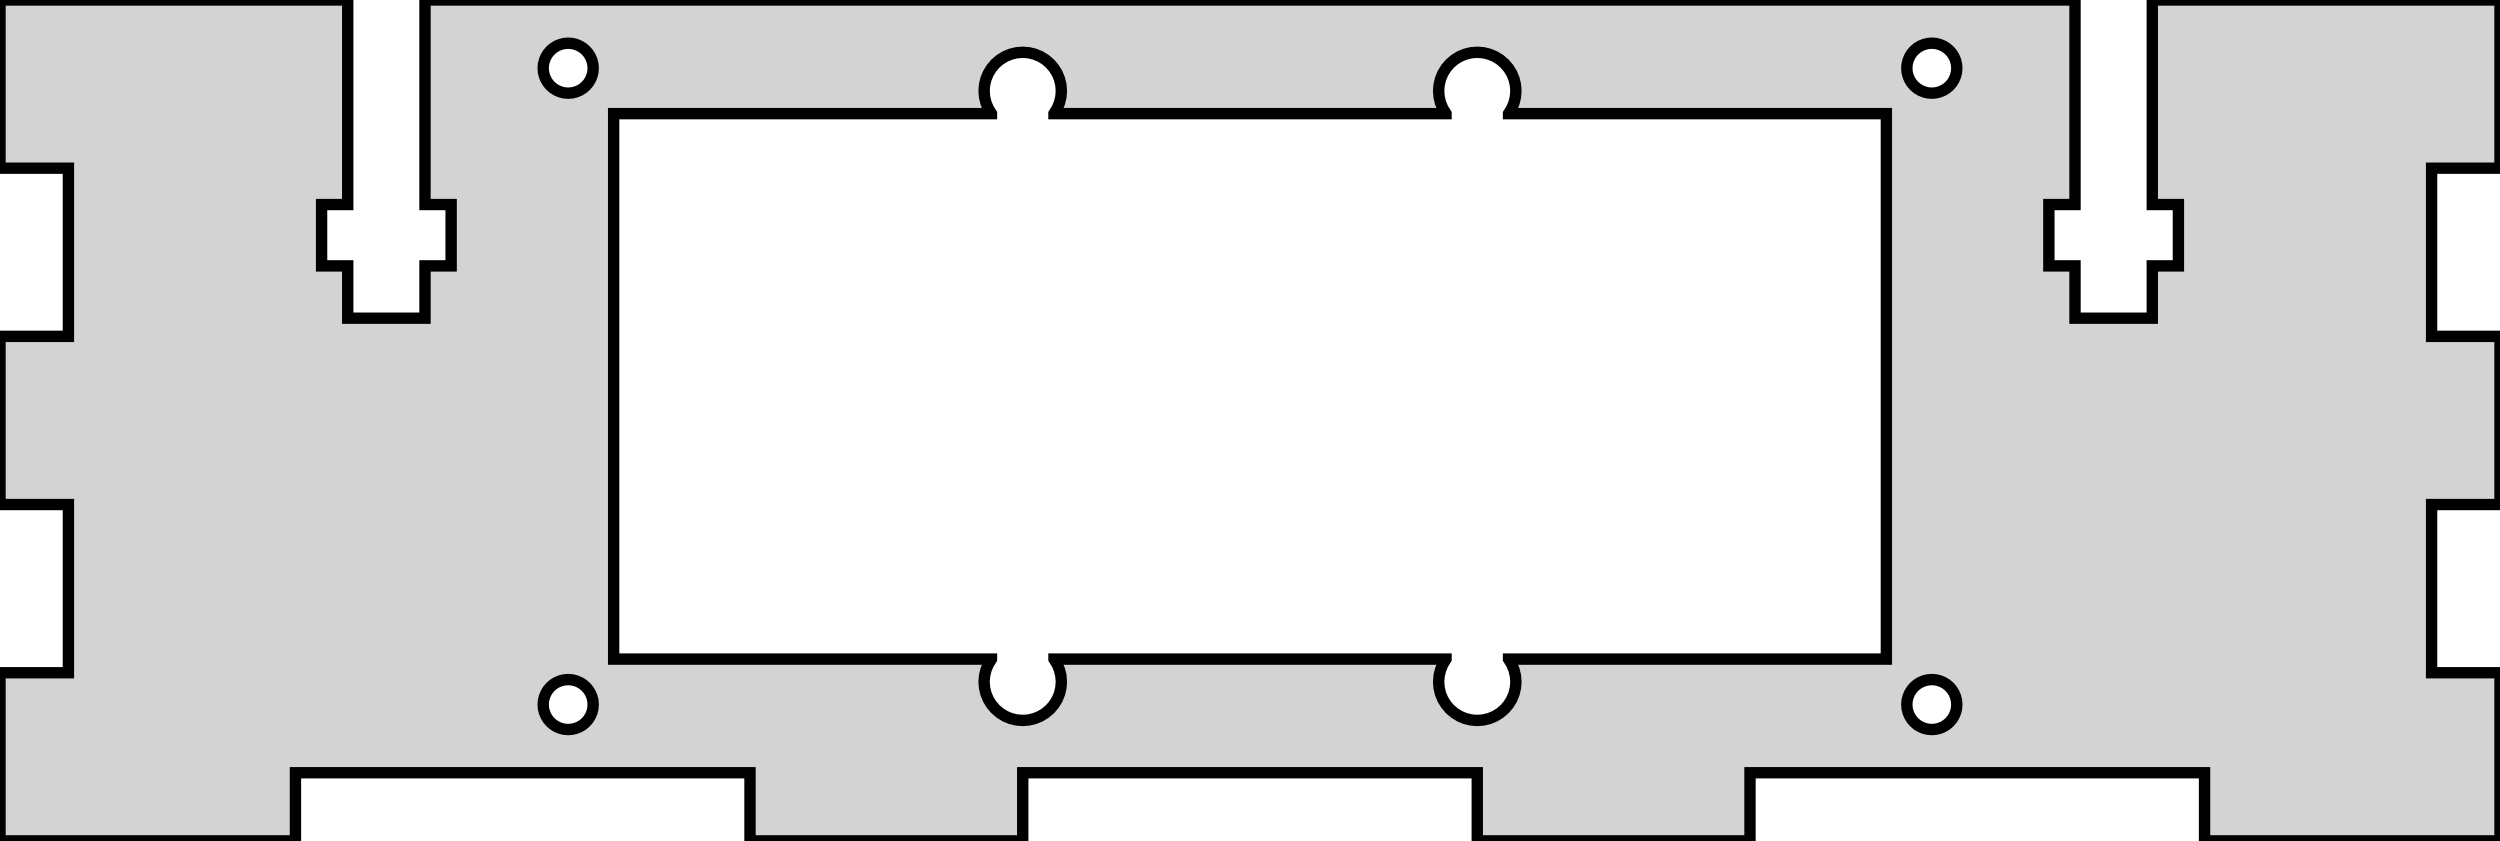
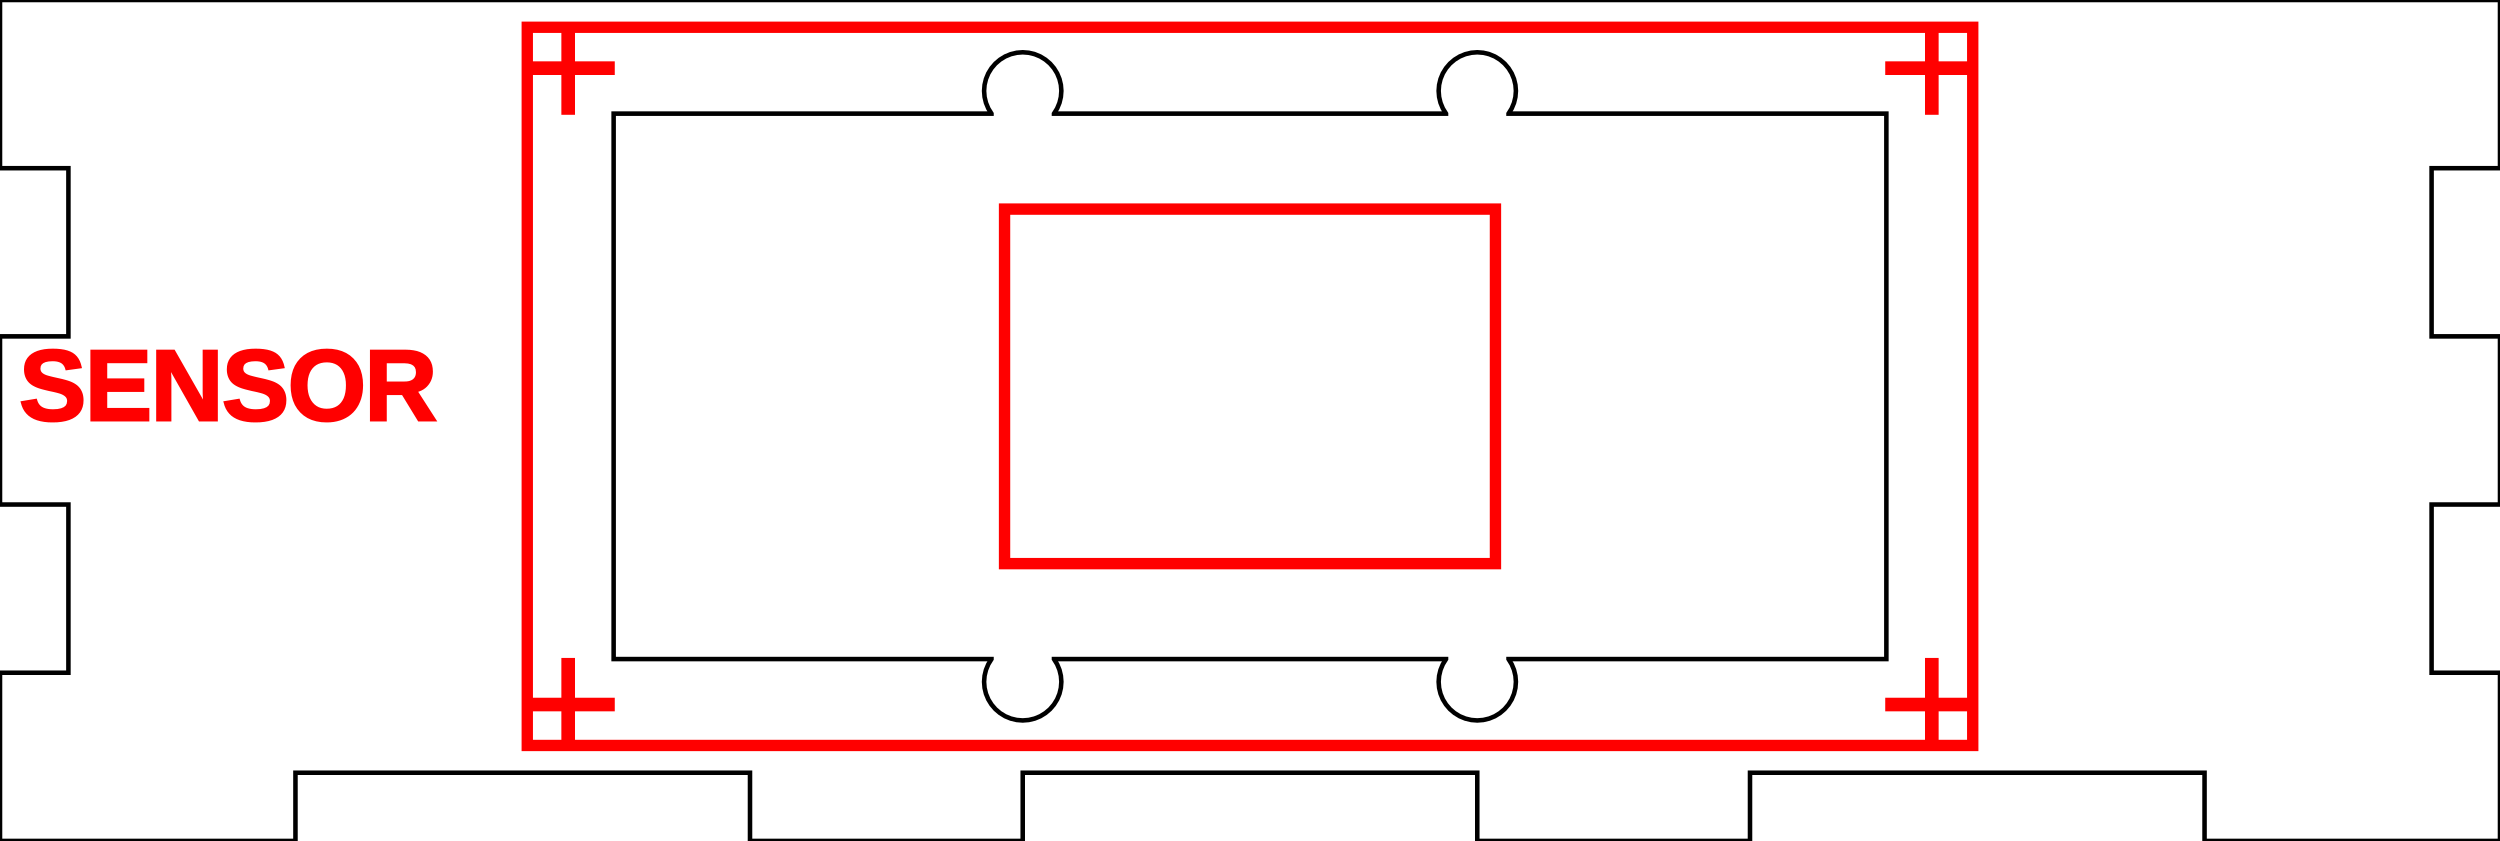
- <svg xmlns="http://www.w3.org/2000/svg" width="110mm" height="37mm" viewBox="0 -37 110 37" version="1.1">
-   <path d=" M 110,-7.4 L 106.99,-7.4 L 106.99,-14.8 L 110,-14.8 L 110,-22.2 L 106.99,-22.2  L 106.99,-29.6 L 110,-29.6 L 110,-37 L 94.7,-37 L 94.7,-28 L 95.85,-28  L 95.85,-25.3 L 94.7,-25.3 L 94.7,-23 L 91.3,-23 L 91.3,-25.3 L 90.15,-25.3  L 90.15,-28 L 91.3,-28 L 91.3,-37 L 18.7,-37 L 18.7,-28 L 19.85,-28  L 19.85,-25.3 L 18.7,-25.3 L 18.7,-23 L 15.3,-23 L 15.3,-25.3 L 14.15,-25.3  L 14.15,-28 L 15.3,-28 L 15.3,-37 L 0,-37 L 0,-29.6 L 3.01,-29.6  L 3.01,-22.2 L 0,-22.2 L 0,-14.8 L 3.01,-14.8 L 3.01,-7.4 L 0,-7.4  L 0,-0 L 13,-0 L 13,-3 L 33,-3 L 33,-0 L 45,-0  L 45,-3 L 65,-3 L 65,-0 L 77,-0 L 77,-3 L 97,-3  L 97,-0 L 110,-0 z M 84.828,-32.913 L 84.66,-32.954 L 84.501,-33.02 L 84.353,-33.11 L 84.222,-33.222 L 84.11,-33.353  L 84.02,-33.501 L 83.954,-33.66 L 83.913,-33.828 L 83.9,-34 L 83.913,-34.172 L 83.954,-34.34  L 84.02,-34.499 L 84.11,-34.647 L 84.222,-34.778 L 84.353,-34.89 L 84.501,-34.98 L 84.66,-35.046  L 84.828,-35.087 L 85,-35.1 L 85.172,-35.087 L 85.34,-35.046 L 85.499,-34.98 L 85.647,-34.89  L 85.778,-34.778 L 85.89,-34.647 L 85.98,-34.499 L 86.046,-34.34 L 86.087,-34.172 L 86.1,-34  L 86.087,-33.828 L 86.046,-33.66 L 85.98,-33.501 L 85.89,-33.353 L 85.778,-33.222 L 85.647,-33.11  L 85.499,-33.02 L 85.34,-32.954 L 85.172,-32.913 L 85,-32.9 z M 24.828,-32.913 L 24.66,-32.954 L 24.501,-33.02 L 24.353,-33.11 L 24.222,-33.222 L 24.11,-33.353  L 24.02,-33.501 L 23.954,-33.66 L 23.913,-33.828 L 23.9,-34 L 23.913,-34.172 L 23.954,-34.34  L 24.02,-34.499 L 24.11,-34.647 L 24.222,-34.778 L 24.353,-34.89 L 24.501,-34.98 L 24.66,-35.046  L 24.828,-35.087 L 25,-35.1 L 25.172,-35.087 L 25.34,-35.046 L 25.499,-34.98 L 25.647,-34.89  L 25.778,-34.778 L 25.89,-34.647 L 25.98,-34.499 L 26.046,-34.34 L 26.087,-34.172 L 26.1,-34  L 26.087,-33.828 L 26.046,-33.66 L 25.98,-33.501 L 25.89,-33.353 L 25.778,-33.222 L 25.647,-33.11  L 25.499,-33.02 L 25.34,-32.954 L 25.172,-32.913 L 25,-32.9 z M 64.734,-5.321 L 64.475,-5.383 L 64.228,-5.485 L 64.001,-5.625 L 63.798,-5.798 L 63.625,-6.001  L 63.485,-6.228 L 63.383,-6.475 L 63.321,-6.734 L 63.3,-7 L 63.321,-7.266 L 63.383,-7.525  L 63.485,-7.772 L 63.625,-7.999 L 63.625,-8 L 46.375,-8 L 46.375,-7.999 L 46.515,-7.772  L 46.617,-7.525 L 46.679,-7.266 L 46.7,-7 L 46.679,-6.734 L 46.617,-6.475 L 46.515,-6.228  L 46.375,-6.001 L 46.202,-5.798 L 45.999,-5.625 L 45.772,-5.485 L 45.525,-5.383 L 45.266,-5.321  L 45,-5.3 L 44.734,-5.321 L 44.475,-5.383 L 44.228,-5.485 L 44.001,-5.625 L 43.798,-5.798  L 43.625,-6.001 L 43.485,-6.228 L 43.383,-6.475 L 43.321,-6.734 L 43.3,-7 L 43.321,-7.266  L 43.383,-7.525 L 43.485,-7.772 L 43.625,-7.999 L 43.625,-8 L 27,-8 L 27,-32  L 43.625,-32 L 43.625,-32.001 L 43.485,-32.228 L 43.383,-32.475 L 43.321,-32.734 L 43.3,-33  L 43.321,-33.266 L 43.383,-33.525 L 43.485,-33.772 L 43.625,-33.999 L 43.798,-34.202 L 44.001,-34.375  L 44.228,-34.515 L 44.475,-34.617 L 44.734,-34.679 L 45,-34.7 L 45.266,-34.679 L 45.525,-34.617  L 45.772,-34.515 L 45.999,-34.375 L 46.202,-34.202 L 46.375,-33.999 L 46.515,-33.772 L 46.617,-33.525  L 46.679,-33.266 L 46.7,-33 L 46.679,-32.734 L 46.617,-32.475 L 46.515,-32.228 L 46.375,-32.001  L 46.375,-32 L 63.625,-32 L 63.625,-32.001 L 63.485,-32.228 L 63.383,-32.475 L 63.321,-32.734  L 63.3,-33 L 63.321,-33.266 L 63.383,-33.525 L 63.485,-33.772 L 63.625,-33.999 L 63.798,-34.202  L 64.001,-34.375 L 64.228,-34.515 L 64.475,-34.617 L 64.734,-34.679 L 65,-34.7 L 65.266,-34.679  L 65.525,-34.617 L 65.772,-34.515 L 65.999,-34.375 L 66.202,-34.202 L 66.375,-33.999 L 66.515,-33.772  L 66.617,-33.525 L 66.679,-33.266 L 66.7,-33 L 66.679,-32.734 L 66.617,-32.475 L 66.515,-32.228  L 66.375,-32.001 L 66.375,-32 L 83,-32 L 83,-8 L 66.375,-8 L 66.375,-7.999  L 66.515,-7.772 L 66.617,-7.525 L 66.679,-7.266 L 66.7,-7 L 66.679,-6.734 L 66.617,-6.475  L 66.515,-6.228 L 66.375,-6.001 L 66.202,-5.798 L 65.999,-5.625 L 65.772,-5.485 L 65.525,-5.383  L 65.266,-5.321 L 65,-5.3 z M 24.828,-4.914 L 24.66,-4.954 L 24.501,-5.02 L 24.353,-5.11 L 24.222,-5.222 L 24.11,-5.353  L 24.02,-5.501 L 23.954,-5.66 L 23.913,-5.828 L 23.9,-6 L 23.913,-6.172 L 23.954,-6.34  L 24.02,-6.499 L 24.11,-6.647 L 24.222,-6.778 L 24.353,-6.89 L 24.501,-6.98 L 24.66,-7.046  L 24.828,-7.086 L 25,-7.1 L 25.172,-7.086 L 25.34,-7.046 L 25.499,-6.98 L 25.647,-6.89  L 25.778,-6.778 L 25.89,-6.647 L 25.98,-6.499 L 26.046,-6.34 L 26.087,-6.172 L 26.1,-6  L 26.087,-5.828 L 26.046,-5.66 L 25.98,-5.501 L 25.89,-5.353 L 25.778,-5.222 L 25.647,-5.11  L 25.499,-5.02 L 25.34,-4.954 L 25.172,-4.914 L 25,-4.9 z M 84.828,-4.914 L 84.66,-4.954 L 84.501,-5.02 L 84.353,-5.11 L 84.222,-5.222 L 84.11,-5.353  L 84.02,-5.501 L 83.954,-5.66 L 83.913,-5.828 L 83.9,-6 L 83.913,-6.172 L 83.954,-6.34  L 84.02,-6.499 L 84.11,-6.647 L 84.222,-6.778 L 84.353,-6.89 L 84.501,-6.98 L 84.66,-7.046  L 84.828,-7.086 L 85,-7.1 L 85.172,-7.086 L 85.34,-7.046 L 85.499,-6.98 L 85.647,-6.89  L 85.778,-6.778 L 85.89,-6.647 L 85.98,-6.499 L 86.046,-6.34 L 86.087,-6.172 L 86.1,-6  L 86.087,-5.828 L 86.046,-5.66 L 85.98,-5.501 L 85.89,-5.353 L 85.778,-5.222 L 85.647,-5.11  L 85.499,-5.02 L 85.34,-4.954 L 85.172,-4.914 L 85,-4.9 z " stroke="black" fill="lightgray" stroke-width="0.5" />
+ <svg xmlns="http://www.w3.org/2000/svg" version="1.1" width="110mm" height="37mm" viewBox="0 -37 110 37">
+   <g id="cut" fill="none" stroke="#000000" stroke-width="0.2">
+     <path d=" M 110,-7.4 L 106.99,-7.4 L 106.99,-14.8 L 110,-14.8 L 110,-22.2 L 106.99,-22.2  L 106.99,-29.6 L 110,-29.6 L 110,-37 L 0,-37 L 0,-29.6 L 3.01,-29.6  L 3.01,-22.2 L 0,-22.2 L 0,-14.8 L 3.01,-14.8 L 3.01,-7.4 L 0,-7.4  L 0,-0 L 13,-0 L 13,-3 L 33,-3 L 33,-0 L 45,-0  L 45,-3 L 65,-3 L 65,-0 L 77,-0 L 77,-3 L 97,-3  L 97,-0 L 110,-0 z M 64.734,-5.321 L 64.475,-5.383 L 64.228,-5.485 L 64.001,-5.625 L 63.798,-5.798 L 63.625,-6.001  L 63.485,-6.228 L 63.383,-6.475 L 63.321,-6.734 L 63.3,-7 L 63.321,-7.266 L 63.383,-7.525  L 63.485,-7.772 L 63.625,-7.999 L 63.625,-8 L 46.375,-8 L 46.375,-7.999 L 46.515,-7.772  L 46.617,-7.525 L 46.679,-7.266 L 46.7,-7 L 46.679,-6.734 L 46.617,-6.475 L 46.515,-6.228  L 46.375,-6.001 L 46.202,-5.798 L 45.999,-5.625 L 45.772,-5.485 L 45.525,-5.383 L 45.266,-5.321  L 45,-5.3 L 44.734,-5.321 L 44.475,-5.383 L 44.228,-5.485 L 44.001,-5.625 L 43.798,-5.798  L 43.625,-6.001 L 43.485,-6.228 L 43.383,-6.475 L 43.321,-6.734 L 43.3,-7 L 43.321,-7.266  L 43.383,-7.525 L 43.485,-7.772 L 43.625,-7.999 L 43.625,-8 L 27,-8 L 27,-32  L 43.625,-32 L 43.625,-32.001 L 43.485,-32.228 L 43.383,-32.475 L 43.321,-32.734 L 43.3,-33  L 43.321,-33.266 L 43.383,-33.525 L 43.485,-33.772 L 43.625,-33.999 L 43.798,-34.202 L 44.001,-34.375  L 44.228,-34.515 L 44.475,-34.617 L 44.734,-34.679 L 45,-34.7 L 45.266,-34.679 L 45.525,-34.617  L 45.772,-34.515 L 45.999,-34.375 L 46.202,-34.202 L 46.375,-33.999 L 46.515,-33.772 L 46.617,-33.525  L 46.679,-33.266 L 46.7,-33 L 46.679,-32.734 L 46.617,-32.475 L 46.515,-32.228 L 46.375,-32.001  L 46.375,-32 L 63.625,-32 L 63.625,-32.001 L 63.485,-32.228 L 63.383,-32.475 L 63.321,-32.734  L 63.3,-33 L 63.321,-33.266 L 63.383,-33.525 L 63.485,-33.772 L 63.625,-33.999 L 63.798,-34.202  L 64.001,-34.375 L 64.228,-34.515 L 64.475,-34.617 L 64.734,-34.679 L 65,-34.7 L 65.266,-34.679  L 65.525,-34.617 L 65.772,-34.515 L 65.999,-34.375 L 66.202,-34.202 L 66.375,-33.999 L 66.515,-33.772  L 66.617,-33.525 L 66.679,-33.266 L 66.7,-33 L 66.679,-32.734 L 66.617,-32.475 L 66.515,-32.228  L 66.375,-32.001 L 66.375,-32 L 83,-32 L 83,-8 L 66.375,-8 L 66.375,-7.999  L 66.515,-7.772 L 66.617,-7.525 L 66.679,-7.266 L 66.7,-7 L 66.679,-6.734 L 66.617,-6.475  L 66.515,-6.228 L 66.375,-6.001 L 66.202,-5.798 L 65.999,-5.625 L 65.772,-5.485 L 65.525,-5.383  L 65.266,-5.321 L 65,-5.3 z " />
+   </g>
+   <g id="etch" fill="#ff0000" stroke="#ff0000" stroke-width="0.1">
+     <path d=" M 23,-36 L 23,-4 L 87,-4 L 87,-36 z M 23.4,-35.6 L 24.75,-35.6 L 24.75,-34.25 L 23.4,-34.25 z M 25.25,-4.4 L 25.25,-5.75 L 27,-5.75 L 27,-6.25 L 25.25,-6.25 L 25.25,-8  L 24.75,-8 L 24.75,-6.25 L 23.4,-6.25 L 23.4,-33.75 L 24.75,-33.75 L 24.75,-32  L 25.25,-32 L 25.25,-33.75 L 27,-33.75 L 27,-34.25 L 25.25,-34.25 L 25.25,-35.6  L 84.75,-35.6 L 84.75,-34.25 L 83,-34.25 L 83,-33.75 L 84.75,-33.75 L 84.75,-32  L 85.25,-32 L 85.25,-33.75 L 86.6,-33.75 L 86.6,-6.25 L 85.25,-6.25 L 85.25,-8  L 84.75,-8 L 84.75,-6.25 L 83,-6.25 L 83,-5.75 L 84.75,-5.75 L 84.75,-4.4  z M 66,-28 L 44,-28 L 44,-12 L 66,-12 z M 44.4,-12.4 L 44.4,-27.6 L 65.6,-27.6 L 65.6,-12.4 z M 85.25,-34.25 L 85.25,-35.6 L 86.6,-35.6 L 86.6,-34.25 z M 86.6,-4.4 L 85.25,-4.4 L 85.25,-5.75 L 86.6,-5.75 z M 23.4,-4.4 L 23.4,-5.75 L 24.75,-5.75 L 24.75,-4.4 z M 2.521,-18.469 L 2.71,-18.489 L 2.882,-18.522 L 3.036,-18.568 L 3.173,-18.628 L 3.293,-18.7  L 3.394,-18.785 L 3.478,-18.882 L 3.543,-18.991 L 3.589,-19.111 L 3.617,-19.243 L 3.626,-19.387  L 3.624,-19.449 L 3.619,-19.509 L 3.611,-19.567 L 3.6,-19.622 L 3.585,-19.674 L 3.567,-19.724  L 3.546,-19.772 L 3.522,-19.817 L 3.496,-19.861 L 3.466,-19.901 L 3.433,-19.94 L 3.398,-19.976  L 3.359,-20.011 L 3.315,-20.043 L 3.267,-20.075 L 3.215,-20.105 L 3.158,-20.134 L 3.097,-20.161  L 3.027,-20.187 L 2.943,-20.215 L 2.845,-20.243 L 2.733,-20.273 L 2.607,-20.302 L 2.467,-20.333  L 2.35,-20.359 L 2.247,-20.384 L 2.158,-20.407 L 2.083,-20.428 L 2.022,-20.448 L 1.974,-20.467  L 1.936,-20.485 L 1.9,-20.505 L 1.868,-20.525 L 1.839,-20.548 L 1.813,-20.571 L 1.791,-20.596  L 1.772,-20.622 L 1.757,-20.651 L 1.745,-20.683 L 1.736,-20.716 L 1.731,-20.752 L 1.729,-20.791  L 1.745,-20.902 L 1.794,-20.994 L 1.875,-21.064 L 1.988,-21.115 L 2.133,-21.145 L 2.311,-21.156  L 2.398,-21.153 L 2.479,-21.145 L 2.552,-21.131 L 2.619,-21.111 L 2.678,-21.086 L 2.731,-21.056  L 2.777,-21.02 L 2.817,-20.978 L 2.852,-20.931 L 2.882,-20.879 L 2.906,-20.822 L 2.925,-20.758  L 3.546,-20.843 L 3.512,-20.973 L 3.468,-21.091 L 3.412,-21.195 L 3.345,-21.287 L 3.267,-21.365  L 3.178,-21.431 L 3.075,-21.485 L 2.956,-21.53 L 2.822,-21.565 L 2.671,-21.589 L 2.505,-21.604  L 2.324,-21.609 L 2.133,-21.603 L 1.959,-21.585 L 1.8,-21.554 L 1.657,-21.511 L 1.53,-21.456  L 1.418,-21.389 L 1.323,-21.31 L 1.245,-21.22 L 1.184,-21.12 L 1.141,-21.009 L 1.115,-20.887  L 1.106,-20.754 L 1.108,-20.701 L 1.111,-20.65 L 1.117,-20.601 L 1.125,-20.553 L 1.136,-20.509  L 1.149,-20.465 L 1.164,-20.424 L 1.181,-20.385 L 1.199,-20.348 L 1.22,-20.312 L 1.243,-20.278  L 1.267,-20.246 L 1.293,-20.216 L 1.321,-20.187 L 1.351,-20.16 L 1.383,-20.134 L 1.416,-20.11  L 1.451,-20.087 L 1.488,-20.065 L 1.527,-20.045 L 1.566,-20.025 L 1.608,-20.006 L 1.65,-19.989  L 1.694,-19.972 L 1.745,-19.955 L 1.807,-19.936 L 1.881,-19.915 L 1.966,-19.893 L 2.063,-19.869  L 2.172,-19.843 L 2.297,-19.817 L 2.408,-19.792 L 2.505,-19.768 L 2.587,-19.746 L 2.655,-19.726  L 2.709,-19.706 L 2.754,-19.686 L 2.795,-19.665 L 2.833,-19.642 L 2.868,-19.618 L 2.899,-19.592  L 2.926,-19.565 L 2.95,-19.535 L 2.969,-19.503 L 2.984,-19.469 L 2.994,-19.432 L 3.001,-19.392  L 3.003,-19.35 L 2.984,-19.226 L 2.929,-19.123 L 2.835,-19.044 L 2.705,-18.988 L 2.537,-18.953  L 2.333,-18.942 L 2.229,-18.945 L 2.133,-18.954 L 2.044,-18.97 L 1.964,-18.991 L 1.892,-19.018  L 1.827,-19.052 L 1.769,-19.092 L 1.719,-19.14 L 1.674,-19.195 L 1.637,-19.257 L 1.606,-19.327  L 1.582,-19.404 L 0.963,-19.302 L 1.002,-19.167 L 1.053,-19.044 L 1.118,-18.933 L 1.197,-18.834  L 1.288,-18.746 L 1.393,-18.671 L 1.511,-18.607 L 1.644,-18.555 L 1.791,-18.515 L 1.951,-18.486  L 2.126,-18.468 L 2.315,-18.463 z M 11.446,-18.469 L 11.634,-18.489 L 11.806,-18.522 L 11.96,-18.568 L 12.097,-18.628 L 12.217,-18.7  L 12.319,-18.785 L 12.402,-18.882 L 12.467,-18.991 L 12.513,-19.111 L 12.541,-19.243 L 12.55,-19.387  L 12.549,-19.449 L 12.544,-19.509 L 12.535,-19.567 L 12.524,-19.622 L 12.509,-19.674 L 12.492,-19.724  L 12.47,-19.772 L 12.447,-19.817 L 12.42,-19.861 L 12.39,-19.901 L 12.358,-19.94 L 12.322,-19.976  L 12.283,-20.011 L 12.24,-20.043 L 12.192,-20.075 L 12.139,-20.105 L 12.083,-20.134 L 12.022,-20.161  L 11.951,-20.187 L 11.867,-20.215 L 11.769,-20.243 L 11.657,-20.273 L 11.531,-20.302 L 11.391,-20.333  L 11.274,-20.359 L 11.172,-20.384 L 11.083,-20.407 L 11.007,-20.428 L 10.946,-20.448 L 10.899,-20.467  L 10.86,-20.485 L 10.824,-20.505 L 10.792,-20.525 L 10.763,-20.548 L 10.738,-20.571 L 10.715,-20.596  L 10.696,-20.622 L 10.681,-20.651 L 10.669,-20.683 L 10.66,-20.716 L 10.655,-20.752 L 10.653,-20.791  L 10.67,-20.902 L 10.718,-20.994 L 10.799,-21.064 L 10.912,-21.115 L 11.057,-21.145 L 11.235,-21.156  L 11.323,-21.153 L 11.403,-21.145 L 11.477,-21.131 L 11.543,-21.111 L 11.603,-21.086 L 11.655,-21.056  L 11.701,-21.02 L 11.742,-20.978 L 11.777,-20.931 L 11.806,-20.879 L 11.831,-20.822 L 11.849,-20.758  L 12.47,-20.843 L 12.437,-20.973 L 12.392,-21.091 L 12.337,-21.195 L 12.27,-21.287 L 12.191,-21.365  L 12.102,-21.431 L 11.999,-21.485 L 11.88,-21.53 L 11.746,-21.565 L 11.596,-21.589 L 11.43,-21.604  L 11.248,-21.609 L 11.058,-21.603 L 10.883,-21.585 L 10.724,-21.554 L 10.581,-21.511 L 10.454,-21.456  L 10.342,-21.389 L 10.247,-21.31 L 10.169,-21.22 L 10.109,-21.12 L 10.065,-21.009 L 10.039,-20.887  L 10.031,-20.754 L 10.032,-20.701 L 10.035,-20.65 L 10.041,-20.601 L 10.05,-20.553 L 10.06,-20.509  L 10.073,-20.465 L 10.088,-20.424 L 10.105,-20.385 L 10.124,-20.348 L 10.144,-20.312 L 10.167,-20.278  L 10.191,-20.246 L 10.217,-20.216 L 10.245,-20.187 L 10.275,-20.16 L 10.307,-20.134 L 10.341,-20.11  L 10.376,-20.087 L 10.413,-20.065 L 10.451,-20.045 L 10.491,-20.025 L 10.532,-20.006 L 10.575,-19.989  L 10.619,-19.972 L 10.669,-19.955 L 10.732,-19.936 L 10.805,-19.915 L 10.891,-19.893 L 10.988,-19.869  L 11.096,-19.843 L 11.221,-19.817 L 11.332,-19.792 L 11.429,-19.768 L 11.511,-19.746 L 11.579,-19.726  L 11.633,-19.706 L 11.678,-19.686 L 11.72,-19.665 L 11.758,-19.642 L 11.792,-19.618 L 11.823,-19.592  L 11.85,-19.565 L 11.874,-19.535 L 11.893,-19.503 L 11.908,-19.469 L 11.919,-19.432 L 11.925,-19.392  L 11.927,-19.35 L 11.909,-19.226 L 11.853,-19.123 L 11.76,-19.044 L 11.629,-18.988 L 11.462,-18.953  L 11.257,-18.942 L 11.153,-18.945 L 11.057,-18.954 L 10.969,-18.97 L 10.888,-18.991 L 10.816,-19.018  L 10.751,-19.052 L 10.694,-19.092 L 10.643,-19.14 L 10.599,-19.195 L 10.561,-19.257 L 10.53,-19.327  L 10.506,-19.404 L 9.888,-19.302 L 9.926,-19.167 L 9.978,-19.044 L 10.043,-18.933 L 10.121,-18.834  L 10.212,-18.746 L 10.317,-18.671 L 10.436,-18.607 L 10.568,-18.555 L 10.715,-18.515 L 10.876,-18.486  L 11.05,-18.468 L 11.239,-18.463 z M 14.528,-18.468 L 14.675,-18.484 L 14.815,-18.511 L 14.948,-18.548 L 15.075,-18.596 L 15.195,-18.655  L 15.308,-18.723 L 15.412,-18.802 L 15.506,-18.889 L 15.592,-18.986 L 15.668,-19.093 L 15.736,-19.209  L 15.793,-19.333 L 15.841,-19.463 L 15.877,-19.6 L 15.904,-19.743 L 15.919,-19.893 L 15.925,-20.049  L 15.913,-20.283 L 15.879,-20.499 L 15.822,-20.698 L 15.743,-20.88 L 15.64,-21.045 L 15.515,-21.192  L 15.37,-21.32 L 15.207,-21.424 L 15.027,-21.505 L 14.829,-21.563 L 14.613,-21.598 L 14.38,-21.609  L 14.146,-21.598 L 13.93,-21.563 L 13.732,-21.506 L 13.552,-21.426 L 13.389,-21.323 L 13.245,-21.197  L 13.12,-21.05 L 13.018,-20.886 L 12.939,-20.704 L 12.882,-20.503 L 12.848,-20.285 L 12.837,-20.049  L 12.848,-19.812 L 12.882,-19.592 L 12.939,-19.39 L 13.018,-19.204 L 13.121,-19.037 L 13.246,-18.887  L 13.391,-18.757 L 13.553,-18.651 L 13.733,-18.569 L 13.93,-18.51 L 14.144,-18.474 L 14.375,-18.463  z M 14.242,-18.974 L 14.118,-18.998 L 14.004,-19.038 L 13.9,-19.095 L 13.806,-19.167 L 13.721,-19.256  L 13.648,-19.358 L 13.588,-19.473 L 13.541,-19.599 L 13.508,-19.737 L 13.488,-19.887 L 13.481,-20.049  L 13.488,-20.209 L 13.507,-20.357 L 13.54,-20.493 L 13.585,-20.616 L 13.644,-20.728 L 13.716,-20.827  L 13.799,-20.912 L 13.893,-20.982 L 13.999,-21.036 L 14.115,-21.075 L 14.242,-21.098 L 14.38,-21.106  L 14.515,-21.098 L 14.641,-21.074 L 14.755,-21.035 L 14.86,-20.981 L 14.954,-20.91 L 15.037,-20.825  L 15.109,-20.725 L 15.167,-20.613 L 15.213,-20.49 L 15.245,-20.355 L 15.265,-20.208 L 15.271,-20.049  L 15.265,-19.883 L 15.245,-19.729 L 15.213,-19.589 L 15.168,-19.462 L 15.109,-19.349 L 15.038,-19.248  L 14.955,-19.162 L 14.861,-19.091 L 14.756,-19.037 L 14.64,-18.997 L 14.513,-18.974 L 14.375,-18.966  z M 16.968,-19.667 L 17.719,-19.667 L 18.428,-18.506 L 19.149,-18.506 L 18.322,-19.791 L 18.422,-19.82  L 18.515,-19.858 L 18.6,-19.904 L 18.679,-19.96 L 18.75,-20.024 L 18.814,-20.098 L 18.87,-20.178  L 18.916,-20.263 L 18.951,-20.353 L 18.977,-20.448 L 18.992,-20.547 L 18.997,-20.652 L 18.988,-20.793  L 18.964,-20.923 L 18.922,-21.041 L 18.865,-21.148 L 18.79,-21.244 L 18.7,-21.328 L 18.593,-21.4  L 18.474,-21.459 L 18.34,-21.505 L 18.192,-21.537 L 18.031,-21.557 L 17.855,-21.564 L 16.328,-21.564  L 16.328,-18.506 L 16.968,-18.506 z M 16.968,-20.164 L 16.968,-21.067 L 17.788,-21.067 L 17.96,-21.054 L 18.102,-21.018 L 18.211,-20.956  L 18.29,-20.871 L 18.337,-20.761 L 18.352,-20.626 L 18.348,-20.556 L 18.337,-20.491 L 18.318,-20.431  L 18.291,-20.377 L 18.256,-20.329 L 18.213,-20.285 L 18.163,-20.248 L 18.106,-20.218 L 18.042,-20.194  L 17.97,-20.177 L 17.892,-20.167 L 17.805,-20.164 z M 7.491,-20.309 L 7.49,-20.382 L 7.487,-20.463 L 7.481,-20.551 L 7.474,-20.647 L 7.464,-20.75  L 7.452,-20.86 L 8.784,-18.506 L 9.535,-18.506 L 9.535,-21.564 L 8.967,-21.564 L 8.967,-19.786  L 8.968,-19.695 L 8.971,-19.6 L 8.976,-19.503 L 8.984,-19.401 L 8.994,-19.297 L 9.006,-19.19  L 7.654,-21.564 L 6.922,-21.564 L 6.922,-18.506 L 7.491,-18.506 z M 6.521,-19.001 L 4.668,-19.001 L 4.668,-19.806 L 6.299,-19.806 L 6.299,-20.301 L 4.668,-20.301  L 4.668,-21.069 L 6.432,-21.069 L 6.432,-21.564 L 4.027,-21.564 L 4.027,-18.506 L 6.521,-18.506  z " />
+   </g>
</svg>
